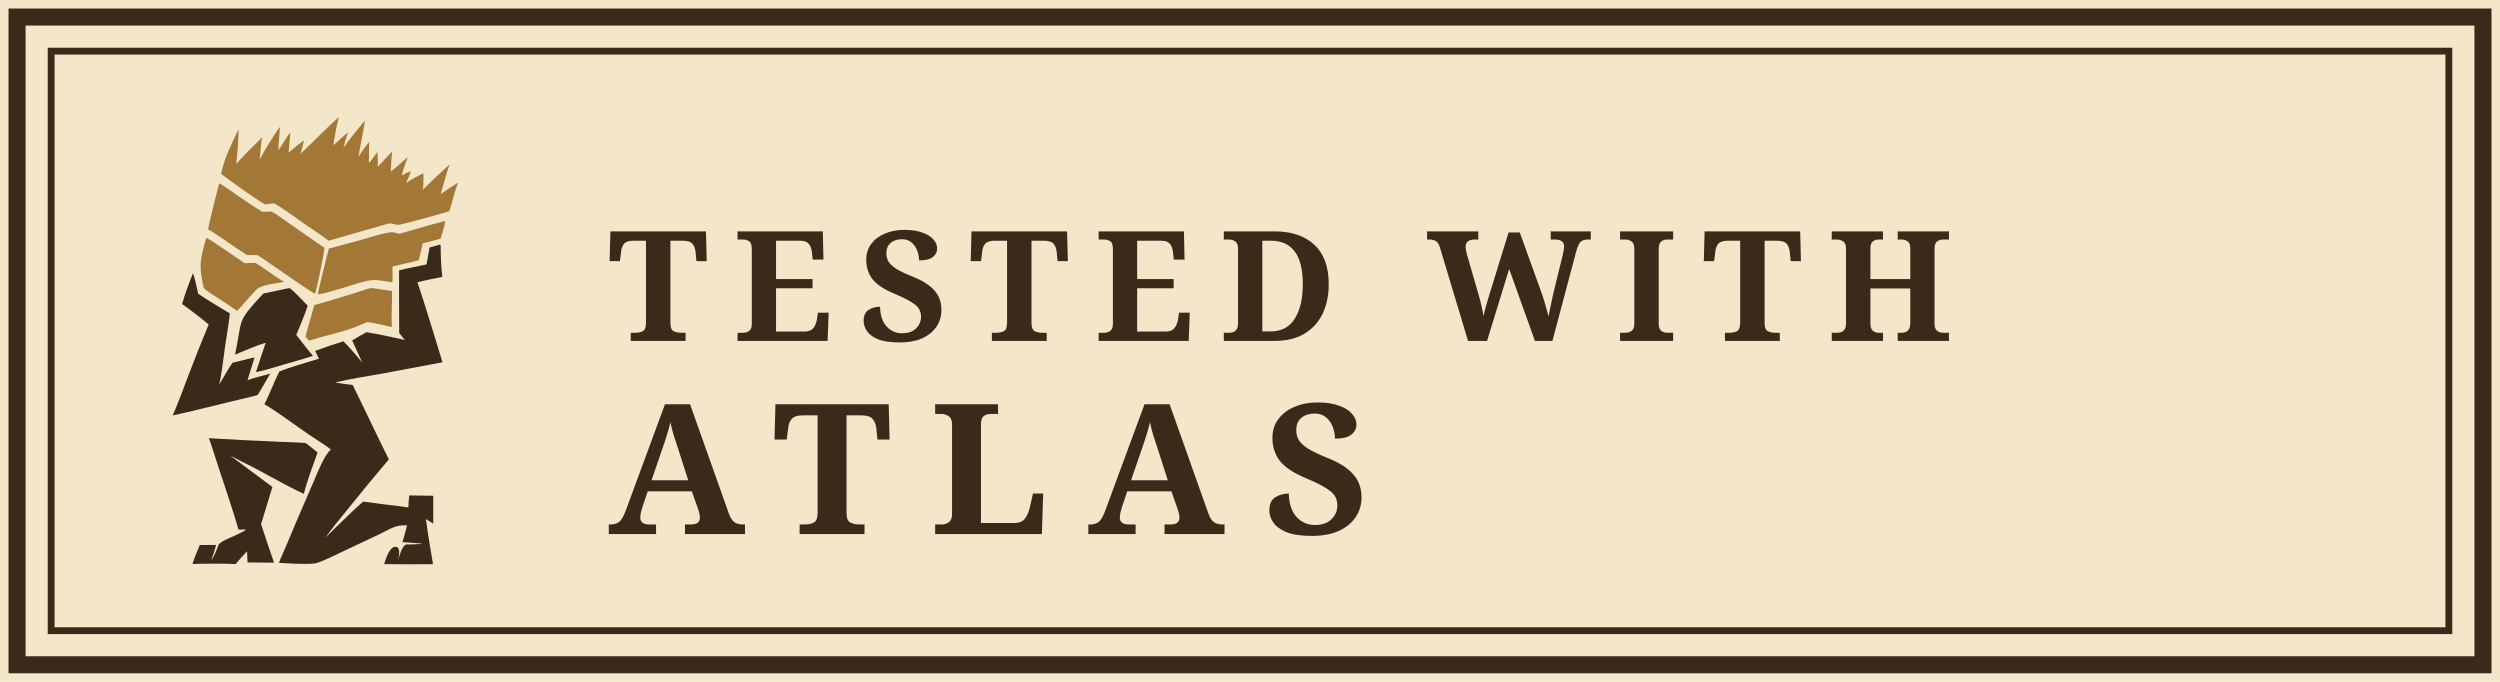
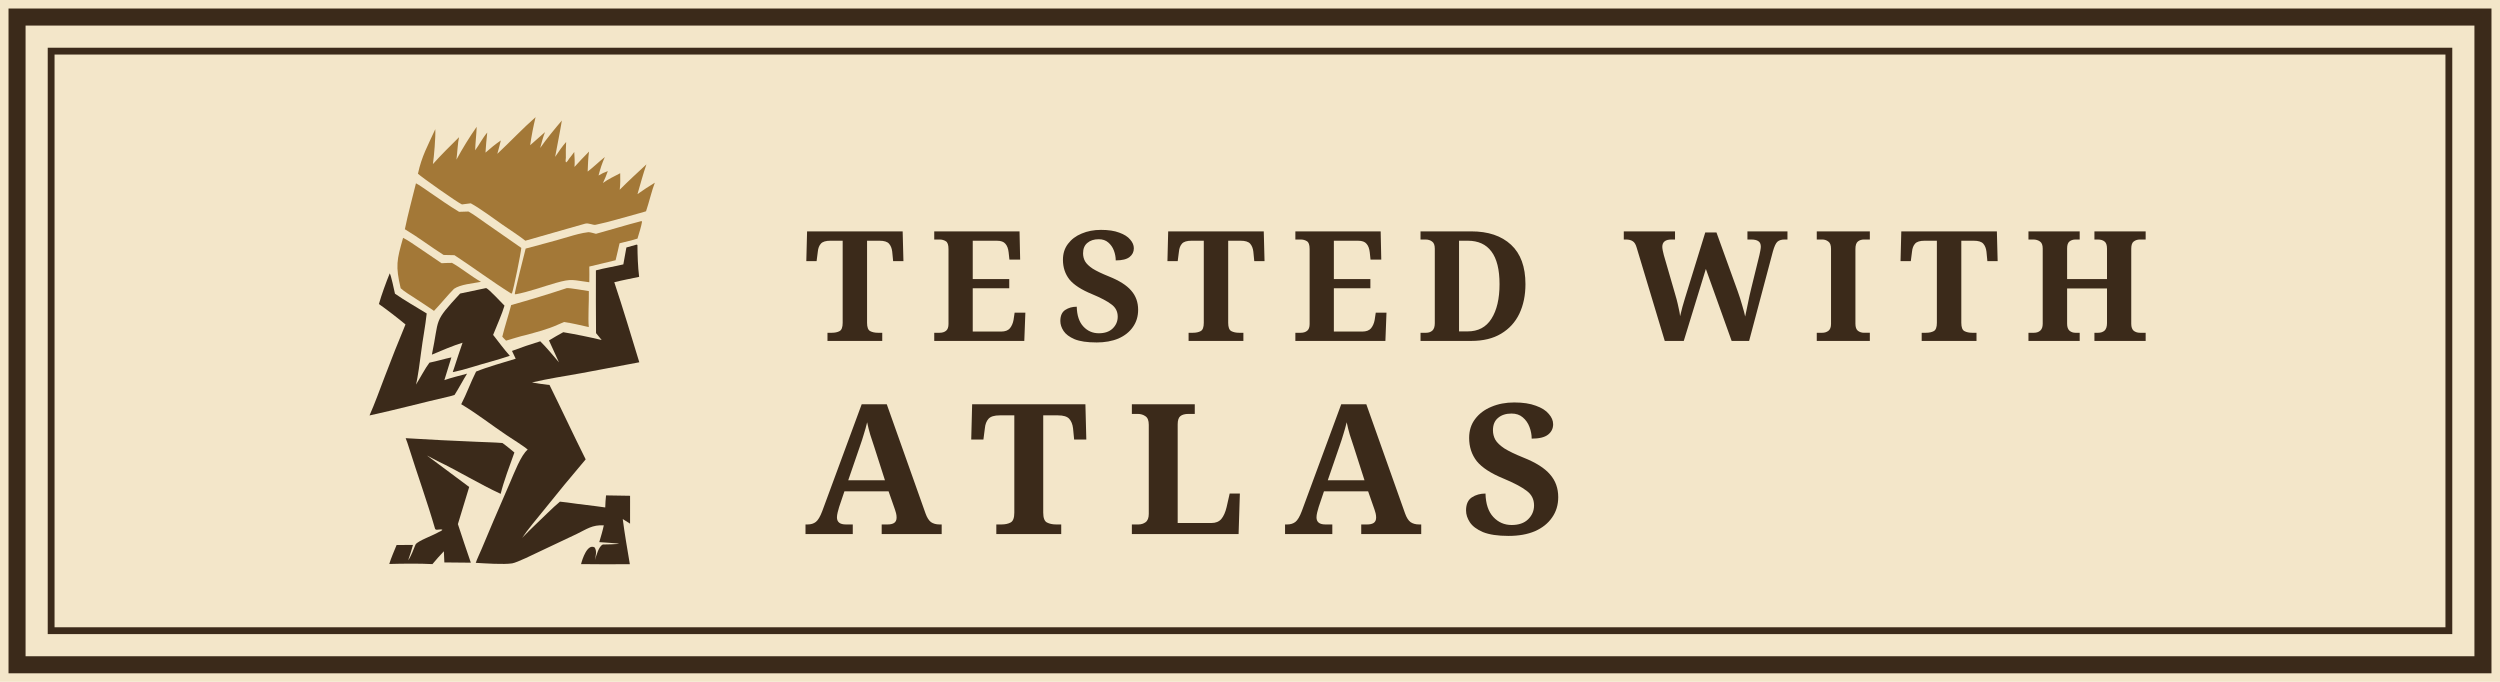
<svg xmlns="http://www.w3.org/2000/svg" width="220.00" height="60.00" viewBox="0 0 220.00 60.00" version="1.1" id="svg12">
  <defs id="defs12" />
  <rect width="220.0" height="60.0" fill="#F3E6C9" id="rect1" />
  <rect x="1.5" y="1.5" width="217.0" height="57.0" fill="none" stroke="#3B2A1A" stroke-width="1.5" id="rect2" />
  <rect x="4.5" y="4.5" width="211.0" height="51.0" fill="none" stroke="#3B2A1A" stroke-width="0.6" id="rect3" />
-   <g transform="translate(14.00,9.00) scale(0.08235) translate(-348.00,-255.00)" id="g11">
+   <g transform="translate(31.32,9.00) scale(0.08235) translate(-348.00,-255.00)" id="g11">
    <path fill="#3B2A1A" d="M647.946 407.088L648.847 407.485C648.94 418.621 649.275 430.506 650.663 441.555C641.698 443.485 633.028 445.054 624.108 447.306C633.271 474.823 642.334 504.989 650.841 532.842L589.033 544.459C571.889 547.53 552.876 550.41 536.122 554.417C542.194 555.444 548.8 556.515 554.897 557.124C567.962 583.577 580.232 609.996 593.528 636.59C578.371 654.423 563.481 672.482 548.864 690.76C542.351 698.815 530.985 712.267 525.654 720.496C534.686 710.975 544.266 702.309 553.615 693.11C557.641 689.149 561.743 685.42 566.054 681.771C568.61 681.97 571.341 682.303 573.881 682.68C587.364 684.684 600.968 685.988 614.444 687.976C614.401 684.08 614.959 679.055 615.29 675.09L640.975 675.508L640.968 705.307L633.147 700.361C635.064 715.581 638.17 733.363 640.727 748.589C623.062 748.708 606.326 748.809 588.6 748.514C589.889 743.222 595.367 726.258 603.118 730.727C605.724 734.757 604.241 739.591 603.38 744.156C604.983 739.436 607.366 729.537 611.891 727.569C613.99 727.518 628.31 727.394 629.091 726.624C621.822 725.884 615.284 725.588 608.053 725.024C609.767 719.135 611.653 713.094 612.902 707.104C600.645 706.367 594.64 711.152 584.066 716.263L544.826 734.822C538.961 737.604 520.233 746.898 514.977 747.732C506.11 749.139 485.899 747.746 476.081 747.161C477.166 743.683 480.779 736.085 482.326 732.414C486.49 722.349 490.72 712.311 495.016 702.301L512.993 660.701C516.929 651.666 524.471 631.73 531.584 626.183C528.244 622.974 513.578 613.817 508.714 610.544C492.989 599.96 476.692 587.22 460.526 577.667C466.193 566.823 470.738 554.034 476.421 542.782C488.316 537.873 506.08 532.991 518.758 529.046L514.789 520.703C524.742 516.952 534.814 513.524 544.988 510.423C551.379 516.611 559.018 525.967 564.994 532.926L554.315 509.521C559.057 506.476 564.642 503.493 569.594 500.705C583.358 503.04 597.042 505.821 610.626 509.044C608.586 506.618 606.579 504.165 604.606 501.685C604.434 479.333 604.388 456.979 604.468 434.626C612.991 432.295 624.609 430.454 633.773 428.234L637.038 410.188C640.479 409.104 644.438 408.082 647.946 407.088Z" id="path3" />
    <path fill="#A37837" d="M539.993 270.92C537.576 280.81 535.647 290.812 534.212 300.89C539.653 296.354 544.616 291.456 550.063 286.894C547.895 292.332 546.46 298.182 544.919 303.844C551.391 294.445 560.77 283.077 568.082 274.493C565.997 287.32 563.231 300.516 560.892 313.366C564.476 308.021 568.383 302.209 572.661 297.435C572.359 301.761 572.172 310.124 572.35 314.408C572.198 315.967 571.741 318.058 572.516 319.254C573.868 318.681 575.072 316.448 575.967 315.123C576.496 314.72 580.625 309.052 581.324 308.112C581.644 313.38 582.008 318.831 581.577 324.091C586.618 318.492 591.799 313.022 597.115 307.685C596.145 313.711 595.951 322.828 595.656 329.066C601.917 324.261 607.703 318.529 613.988 313.522C610.88 320.625 609.195 325.882 607.279 333.262C611.157 330.93 612.991 330.1 617.195 328.563C615.467 333.559 614.177 336.529 611.972 341.295C616.738 337.607 624.911 333.669 630.417 330.812C630.534 336.394 630.676 342.956 629.905 348.449C638.821 339.482 649.129 329.95 658.458 321.347C655.18 330.622 651.662 343.558 648.905 353.128C655.363 348.475 660.613 345.182 667.44 340.936C664.326 348.703 661.109 362.551 658.033 371.466C655.8 372.269 653.207 372.955 650.875 373.57C635.323 377.676 619.822 382.654 604.088 385.944C601.429 386.5 596.713 383.684 592.966 384.722C586.426 386.532 579.728 388.491 573.208 390.332L529.075 402.932C522.675 397.806 511.952 390.915 504.914 386.023C494.556 378.823 481.557 368.975 470.729 362.96C467.598 363.425 464.458 363.83 461.312 364.174C456.04 361.835 418.032 334.915 414.284 331.362C418.396 312.354 424.873 301.312 432.826 283.749C433.301 291.544 431.496 312.991 430.277 321.057C439.142 311.149 448.748 301.673 458.204 292.329C456.854 297.897 456.333 309.709 455.435 316.276C461.978 304.186 469.199 292.475 477.064 281.2C476.781 289.463 475.669 297.849 475.431 306.346C479.868 300.345 483.3 293.236 488.349 287.341C487.481 294.807 486.962 301.277 486.469 308.806C491.963 303.937 496.846 299.944 502.88 295.787C501.725 300.587 500.468 305.361 499.11 310.107C512.682 297.43 526.422 282.783 539.993 270.92Z" id="path4" />
    <path fill="#3B2A1A" d="M401.164 613.951C426.564 615.508 451.98 616.798 477.407 617.821C486.21 618.26 495.848 618.393 504.543 619.107C508.885 622.129 513.247 625.871 517.362 629.248C512.814 641.914 505.744 660.651 502.69 673.45C479.957 662.974 457.713 649.158 435.05 638.324C431.318 636.539 427.63 634.193 423.922 632.475L469.065 666.103L456.979 705.77C461.468 719.555 466.081 733.3 470.815 747.003C461.383 746.835 451.95 746.745 442.517 746.734L441.998 734.816C437.76 739.239 433.683 743.813 429.775 748.529C416.118 747.766 397.634 747.989 383.649 748.381C385.516 742.065 388.955 734.424 391.479 728.13C397.312 728.039 403.146 727.995 408.98 727.998C407.329 733.953 405.937 738.581 403.845 744.388C406.371 741.465 410.16 731.419 411.813 727.426C414.727 723.35 430.51 717.925 436.558 714.258C438.078 713.541 439.355 713.126 440.444 711.873C439.19 711.156 438.425 711.515 436.685 711.603C434.21 711.764 434.353 712.173 432.69 711.107C424.18 681.743 413.655 652.631 404.483 623.438C403.549 620.464 402.358 616.818 401.164 613.951Z" id="path5" />
    <path fill="#A37837" d="M412.173 341.603C414.834 342.749 424.843 349.846 427.769 351.855C437.997 358.876 447.611 365.636 458.274 372.072L468.277 371.743C472.503 373.932 483.14 381.679 487.696 384.85L524.743 410.621C524.127 417.306 516.785 453.485 514.759 459.184L513.781 459.289C493.891 446.86 473.269 431.473 453.317 418.41L441.706 418.151C427.736 409.319 414.932 399.426 400.313 390.658C403.815 373.521 408.076 358.396 412.173 341.603Z" id="path6" />
    <path fill="#3B2A1A" d="M384.152 437.83C385.526 439.581 388.938 456.006 389.741 459.55C399.459 466.365 413.309 474.339 423.655 480.676C422.321 493.545 419.33 508.739 417.717 521.845C416.744 529.753 414.097 549.751 412.181 556.713C416.374 550.084 422.183 538.965 426.567 533.266C434.526 531.643 442.112 529.3 450.034 527.62C447.433 535.694 444.926 543.799 442.514 551.932C449.019 549.553 459.829 546.911 466.789 544.993C462.176 552.448 458.202 560.181 453.39 567.763L448.375 569.216C419.864 575.724 390.935 583.537 362.543 589.667C368.15 576.993 373.671 561.767 378.613 548.764C385.76 529.866 393.216 511.086 400.977 492.432C393.743 486.342 380.323 475.998 372.583 470.603C374.965 461.842 380.665 446.189 384.152 437.83Z" id="path7" />
    <path fill="#A37837" d="M652.697 382.055L653.362 382.03L653.755 382.715C652.864 387.875 650.469 395.502 648.89 400.667C643.951 402.346 635.166 404.267 629.752 405.695C628.289 411.811 627.085 417.642 625.503 423.804C616.292 426.241 606.712 428.159 597.403 430.555C597.573 435.996 597.443 441.858 597.421 447.333C579.579 445.173 579.597 442.937 561.493 448.091C548.46 451.802 531.961 457.82 519.056 460.113C518.412 460.241 518.838 460.199 517.777 459.994C517.417 458.458 528.234 415.84 529.39 411.358C544.519 407.237 559.687 403.379 574.724 398.874C581.697 396.784 589.16 394.646 596.371 393.82C597.868 393.649 602.856 395.122 604.532 395.569C620.736 391.149 636.21 386.288 652.697 382.055Z" id="path8" />
    <path fill="#3B2A1A" d="M486.635 453.639L487.363 453.607C490.652 455.147 503.189 468.767 506.776 472.317C504.573 480.16 497.878 495.448 494.625 503.58C500.121 510.629 506.586 519.362 512.47 525.896C499.274 530.439 485.31 533.856 471.975 538.033C465.374 540.101 458.244 541.993 451.471 543.377L453.378 537.679C456.137 529.065 459.001 520.485 461.969 511.941C452.285 514.845 438.547 520.723 429.187 524.688C437.537 484.628 430.138 491.093 459.371 459.39C468.445 457.409 477.534 455.492 486.635 453.639Z" id="path9" />
    <path fill="#A37837" d="M398.414 399.869C403.295 402.243 410.499 407.297 415.096 410.407L439.513 426.979C443.281 426.725 446.911 426.688 450.686 426.631C459.951 431.732 471.242 441.027 481.691 446.9C473.249 448.542 459.691 449.544 452.766 454.388C445.83 461.382 438.721 470.385 431.444 477.905C424.755 473.314 417.998 468.823 411.175 464.432C406.88 461.643 399.383 457.081 395.816 453.714C390.259 429.742 391.584 423.86 398.414 399.869Z" id="path10" />
    <path fill="#A37837" d="M573.4 453.57C576.686 453.304 592.348 456.163 596.925 456.785C597.165 467.774 595.892 485.219 596.864 495.226C588.588 493.426 578.594 490.935 570.401 489.82C568.304 490.615 565.96 491.678 563.906 492.616C552.789 497.694 540.901 500.61 529.149 503.854C524.62 504.734 513.443 508.305 508.438 509.717C507.137 508.566 505.622 506.811 504.421 505.501C507.165 494.373 510.963 482.949 513.906 471.709C533.878 466.134 553.715 460.086 573.4 453.57Z" id="path11" />
  </g>
-   <path d="m 55.508,30 v -0.716 h 0.378 q 0.418,0 0.689,-0.148 0.27,-0.148 0.27,-0.729 v -7.223 h -1.08 q -0.608,0 -0.837,0.257 -0.23,0.257 -0.27,0.702 l -0.108,0.837 h -0.904 l 0.068,-2.619 h 8.411 l 0.068,2.619 h -0.904 l -0.081,-0.837 q -0.054,-0.446 -0.283,-0.702 -0.23,-0.257 -0.837,-0.257 h -1.093 v 7.223 q 0,0.581 0.27,0.729 0.283,0.148 0.689,0.148 h 0.378 V 30 Z m 9.395,0 v -0.716 h 0.472 q 0.351,0 0.567,-0.175 0.216,-0.175 0.216,-0.594 v -6.601 q 0,-0.553 -0.243,-0.689 -0.23,-0.148 -0.553,-0.148 h -0.459 V 20.361 h 7.506 l 0.054,2.484 h -0.945 l -0.068,-0.634 q -0.054,-0.499 -0.283,-0.756 -0.216,-0.27 -0.743,-0.27 h -2.133 v 3.375 h 3.213 v 0.81 h -3.213 v 3.807 h 2.498 q 0.526,0 0.769,-0.283 0.243,-0.297 0.324,-0.743 l 0.095,-0.634 h 0.945 L 72.828,30 Z m 14.255,0.135 q -1.202,0 -1.903,-0.283 -0.689,-0.297 -0.972,-0.729 -0.283,-0.432 -0.283,-0.877 0,-0.689 0.432,-0.972 0.432,-0.283 1.012,-0.283 0.027,1.147 0.581,1.742 0.553,0.594 1.363,0.594 0.783,0 1.215,-0.418 0.446,-0.432 0.446,-1.04 0,-0.689 -0.567,-1.093 -0.553,-0.418 -1.688,-0.891 -1.417,-0.581 -1.998,-1.296 -0.567,-0.729 -0.567,-1.728 0,-0.824 0.446,-1.404 0.446,-0.594 1.202,-0.904 0.756,-0.324 1.701,-0.324 0.972,0 1.607,0.243 0.648,0.23 0.959,0.608 0.324,0.364 0.324,0.769 0,0.472 -0.378,0.769 -0.378,0.297 -1.215,0.297 0,-0.432 -0.162,-0.864 -0.162,-0.432 -0.499,-0.716 -0.324,-0.283 -0.837,-0.283 -0.621,0 -0.999,0.324 -0.378,0.31 -0.378,0.918 0,0.378 0.175,0.702 0.189,0.324 0.675,0.648 0.499,0.31 1.404,0.675 1.391,0.553 1.984,1.256 0.608,0.689 0.608,1.688 0,0.864 -0.459,1.512 -0.446,0.648 -1.269,1.012 -0.824,0.351 -1.958,0.351 z M 87.285,30 v -0.716 h 0.378 q 0.418,0 0.689,-0.148 0.27,-0.148 0.27,-0.729 v -7.223 h -1.08 q -0.608,0 -0.837,0.257 -0.23,0.257 -0.27,0.702 l -0.108,0.837 h -0.904 l 0.068,-2.619 h 8.411 l 0.068,2.619 h -0.904 l -0.081,-0.837 q -0.054,-0.446 -0.283,-0.702 -0.23,-0.257 -0.837,-0.257 h -1.093 v 7.223 q 0,0.581 0.27,0.729 0.283,0.148 0.689,0.148 h 0.378 V 30 Z m 9.395,0 v -0.716 h 0.472 q 0.351,0 0.567,-0.175 0.216,-0.175 0.216,-0.594 v -6.601 q 0,-0.553 -0.243,-0.689 -0.23,-0.148 -0.553,-0.148 h -0.459 V 20.361 h 7.506 l 0.054,2.484 h -0.945 l -0.068,-0.634 q -0.054,-0.499 -0.283,-0.756 -0.216,-0.27 -0.743,-0.27 h -2.133 v 3.375 h 3.213 v 0.81 h -3.213 v 3.807 h 2.498 q 0.526,0 0.769,-0.283 0.243,-0.297 0.324,-0.743 l 0.095,-0.634 h 0.945 L 104.605,30 Z m 11.015,0 v -0.716 h 0.486 q 0.338,0 0.553,-0.189 0.216,-0.203 0.216,-0.648 v -6.561 q 0,-0.472 -0.243,-0.634 -0.23,-0.175 -0.581,-0.175 h -0.432 V 20.361 h 4.468 q 2.228,0 3.497,1.175 1.269,1.175 1.269,3.47 0,1.472 -0.54,2.606 -0.54,1.121 -1.607,1.755 -1.053,0.634 -2.619,0.634 z m 4.144,-0.837 q 1.391,0 2.092,-1.107 0.716,-1.121 0.716,-3.051 0,-1.931 -0.716,-2.876 -0.702,-0.945 -2.079,-0.945 h -0.769 V 29.163 Z M 126.717,21.792 q -0.121,-0.432 -0.351,-0.567 -0.216,-0.148 -0.608,-0.148 H 125.583 V 20.361 h 4.509 v 0.716 h -0.31 q -0.81,0 -0.81,0.648 0,0.108 0.041,0.324 0.041,0.216 0.095,0.405 l 0.904,3.119 q 0.108,0.338 0.216,0.756 0.108,0.405 0.189,0.81 0.095,0.392 0.121,0.689 0.095,-0.432 0.203,-0.81 0.108,-0.392 0.23,-0.783 l 1.782,-5.778 h 0.986 l 1.863,5.157 q 0.23,0.634 0.405,1.269 0.189,0.621 0.257,0.972 0.108,-0.486 0.243,-1.161 0.135,-0.689 0.297,-1.337 l 0.716,-2.916 q 0.041,-0.162 0.081,-0.392 0.041,-0.23 0.041,-0.338 0,-0.351 -0.216,-0.486 -0.203,-0.148 -0.648,-0.148 H 136.464 V 20.361 h 3.523 v 0.716 h -0.257 q -0.392,0 -0.621,0.189 -0.216,0.189 -0.405,0.864 L 136.613,30 h -1.539 l -2.268,-6.332 -1.944,6.332 h -1.674 z M 142.565,30 v -0.716 h 0.486 q 0.297,0 0.526,-0.162 0.243,-0.175 0.243,-0.621 V 21.9 q 0,-0.486 -0.243,-0.648 -0.23,-0.175 -0.526,-0.175 h -0.486 V 20.361 h 4.671 v 0.716 h -0.513 q -0.324,0 -0.54,0.175 -0.216,0.175 -0.216,0.661 v 6.574 q 0,0.446 0.216,0.621 0.23,0.175 0.54,0.175 h 0.513 V 30 Z m 9.233,0 v -0.716 h 0.378 q 0.418,0 0.689,-0.148 0.27,-0.148 0.27,-0.729 v -7.223 h -1.08 q -0.608,0 -0.837,0.257 -0.23,0.257 -0.27,0.702 l -0.108,0.837 h -0.904 l 0.068,-2.619 h 8.411 l 0.068,2.619 h -0.904 l -0.081,-0.837 q -0.054,-0.446 -0.283,-0.702 -0.23,-0.257 -0.837,-0.257 h -1.093 v 7.223 q 0,0.581 0.27,0.729 0.283,0.148 0.689,0.148 h 0.378 V 30 Z m 9.396,0 v -0.716 h 0.486 q 0.338,0 0.553,-0.189 0.216,-0.189 0.216,-0.608 v -6.615 q 0,-0.459 -0.243,-0.621 -0.243,-0.175 -0.594,-0.175 h -0.418 V 20.361 h 4.509 v 0.716 h -0.364 q -0.324,0 -0.54,0.175 -0.203,0.162 -0.203,0.608 v 2.7 h 3.51 v -2.673 q 0,-0.472 -0.216,-0.634 -0.216,-0.175 -0.581,-0.175 h -0.31 V 20.361 h 4.509 v 0.716 h -0.499 q -0.324,0 -0.553,0.175 -0.216,0.162 -0.216,0.634 v 6.615 q 0,0.418 0.216,0.608 0.23,0.175 0.553,0.175 h 0.499 V 30 h -4.509 v -0.716 h 0.324 q 0.351,0 0.567,-0.189 0.216,-0.203 0.216,-0.661 v -3.051 h -3.51 v 3.105 q 0,0.418 0.203,0.608 0.216,0.189 0.54,0.189 h 0.364 V 30 Z" id="text11" style="font-weight:700;font-size:13.5px;font-family:'Noto Serif';letter-spacing:2.2;fill:#3b2a1a" aria-label="TESTED WITH" />
-   <path d="m 53.574,47 v -0.848 h 0.192 q 0.432,0 0.72,-0.224 0.288,-0.224 0.56,-0.944 l 3.472,-9.408 h 2.208 l 3.408,9.6 q 0.192,0.544 0.48,0.768 0.304,0.208 0.752,0.208 h 0.192 V 47 h -5.28 v -0.848 h 0.528 q 0.352,0 0.56,-0.128 0.224,-0.144 0.224,-0.48 0,-0.192 -0.048,-0.384 -0.048,-0.192 -0.096,-0.32 l -0.56,-1.6 h -3.888 l -0.464,1.376 q -0.064,0.192 -0.128,0.464 -0.064,0.256 -0.064,0.448 0,0.624 0.784,0.624 h 0.608 V 47 Z m 3.76,-4.736 h 3.232 l -0.944,-2.944 q -0.176,-0.544 -0.352,-1.072 -0.16,-0.544 -0.272,-1.088 -0.128,0.544 -0.288,1.04 -0.144,0.496 -0.336,1.04 z M 70.366,47 v -0.848 h 0.448 q 0.496,0 0.816,-0.176 0.32,-0.176 0.32,-0.864 v -8.56 h -1.28 q -0.72,0 -0.992,0.304 -0.272,0.304 -0.32,0.832 l -0.128,0.992 h -1.072 l 0.08,-3.104 h 9.968 l 0.08,3.104 h -1.072 l -0.096,-0.992 q -0.064,-0.528 -0.336,-0.832 -0.272,-0.304 -0.992,-0.304 h -1.296 v 8.56 q 0,0.688 0.32,0.864 0.336,0.176 0.816,0.176 h 0.448 V 47 Z m 11.928,0 v -0.848 h 0.576 q 0.352,0 0.624,-0.192 0.288,-0.208 0.288,-0.736 v -7.84 q 0,-0.56 -0.288,-0.752 -0.288,-0.208 -0.688,-0.208 h -0.512 v -0.848 h 5.536 v 0.848 h -0.544 q -0.48,0 -0.72,0.192 -0.24,0.192 -0.24,0.72 v 8.688 h 2.976 q 0.56,0 0.864,-0.352 0.304,-0.368 0.464,-1.04 l 0.272,-1.2 h 0.896 l -0.112,3.568 z m 13.48,0 v -0.848 h 0.192 q 0.432,0 0.72,-0.224 0.288,-0.224 0.56,-0.944 L 100.718,35.576 h 2.208 l 3.408,9.6 q 0.192,0.544 0.48,0.768 0.304,0.208 0.752,0.208 h 0.192 V 47 h -5.28 v -0.848 h 0.528 q 0.352,0 0.56,-0.128 0.224,-0.144 0.224,-0.48 0,-0.192 -0.048,-0.384 -0.048,-0.192 -0.096,-0.32 l -0.56,-1.6 h -3.888 l -0.464,1.376 q -0.064,0.192 -0.128,0.464 -0.064,0.256 -0.064,0.448 0,0.624 0.784,0.624 h 0.608 V 47 Z m 3.76,-4.736 H 102.766 l -0.944,-2.944 q -0.176,-0.544 -0.352,-1.072 -0.16,-0.544 -0.272,-1.088 -0.128,0.544 -0.288,1.04 -0.144,0.496 -0.336,1.04 z M 115.446,47.16 q -1.424,0 -2.256,-0.336 -0.816,-0.352 -1.152,-0.864 -0.336,-0.512 -0.336,-1.04 0,-0.816 0.512,-1.152 0.512,-0.336 1.2,-0.336 0.032,1.36 0.688,2.064 0.656,0.704 1.616,0.704 0.928,0 1.44,-0.496 0.528,-0.512 0.528,-1.232 0,-0.816 -0.672,-1.296 -0.656,-0.496 -2,-1.056 -1.68,-0.688 -2.368,-1.536 -0.672,-0.864 -0.672,-2.048 0,-0.976 0.528,-1.664 0.528,-0.704 1.424,-1.072 0.896,-0.384 2.016,-0.384 1.152,0 1.904,0.288 0.768,0.272 1.136,0.72 0.384,0.432 0.384,0.912 0,0.56 -0.448,0.912 -0.448,0.352 -1.44,0.352 0,-0.512 -0.192,-1.024 -0.192,-0.512 -0.592,-0.848 -0.384,-0.336 -0.992,-0.336 -0.736,0 -1.184,0.384 -0.448,0.368 -0.448,1.088 0,0.448 0.208,0.832 0.224,0.384 0.8,0.768 0.592,0.368 1.664,0.8 1.648,0.656 2.352,1.488 0.72,0.816 0.72,2 0,1.024 -0.544,1.792 -0.528,0.768 -1.504,1.2 -0.976,0.416 -2.32,0.416 z" id="text12" style="font-weight:700;font-size:16px;font-family:'Noto Serif';letter-spacing:3.4;fill:#3b2a1a" aria-label="ATLAS" />
+   <path d="m 72.818,30 v -0.716 h 0.378 q 0.418,0 0.689,-0.148 0.27,-0.148 0.27,-0.729 v -7.223 h -1.08 q -0.608,0 -0.837,0.257 -0.23,0.257 -0.27,0.702 l -0.108,0.837 H 70.955 l 0.068,-2.619 h 8.411 l 0.068,2.619 H 78.596 L 78.515,22.143 Q 78.461,21.698 78.231,21.441 78.002,21.184 77.394,21.184 H 76.301 v 7.223 q 0,0.581 0.27,0.729 0.283,0.148 0.689,0.148 h 0.378 V 30 Z m 9.395,0 v -0.716 h 0.472 q 0.351,0 0.567,-0.175 0.216,-0.175 0.216,-0.594 v -6.601 q 0,-0.553 -0.243,-0.689 -0.23,-0.148 -0.553,-0.148 h -0.459 V 20.361 h 7.506 l 0.054,2.484 h -0.945 l -0.068,-0.634 q -0.054,-0.499 -0.283,-0.756 -0.216,-0.27 -0.743,-0.27 h -2.133 v 3.375 h 3.213 v 0.81 h -3.213 v 3.807 h 2.498 q 0.526,0 0.769,-0.283 0.243,-0.297 0.324,-0.743 l 0.095,-0.634 h 0.945 L 90.138,30 Z m 14.255,0.135 q -1.202,0 -1.903,-0.283 -0.689,-0.297 -0.972,-0.729 -0.283,-0.432 -0.283,-0.877 0,-0.689 0.432,-0.972 0.432,-0.283 1.012,-0.283 0.027,1.147 0.581,1.742 0.553,0.594 1.363,0.594 0.783,0 1.215,-0.418 0.446,-0.432 0.446,-1.04 0,-0.689 -0.567,-1.093 -0.553,-0.418 -1.688,-0.891 -1.417,-0.581 -1.998,-1.296 -0.567,-0.729 -0.567,-1.728 0,-0.824 0.446,-1.404 0.446,-0.594 1.202,-0.904 0.756,-0.324 1.701,-0.324 0.972,0 1.607,0.243 0.648,0.23 0.959,0.608 0.324,0.364 0.324,0.769 0,0.472 -0.378,0.769 -0.378,0.297 -1.215,0.297 0,-0.432 -0.162,-0.864 -0.162,-0.432 -0.499,-0.716 -0.324,-0.283 -0.837,-0.283 -0.621,0 -0.999,0.324 -0.378,0.31 -0.378,0.918 0,0.378 0.175,0.702 0.189,0.324 0.675,0.648 0.499,0.31 1.404,0.675 1.391,0.553 1.984,1.256 0.608,0.689 0.608,1.688 0,0.864 -0.459,1.512 -0.446,0.648 -1.269,1.012 -0.824,0.351 -1.958,0.351 z M 104.596,30 v -0.716 h 0.378 q 0.418,0 0.689,-0.148 0.27,-0.148 0.27,-0.729 v -7.223 h -1.08 q -0.608,0 -0.837,0.257 -0.23,0.257 -0.27,0.702 l -0.108,0.837 h -0.904 L 102.8,20.361 h 8.411 l 0.068,2.619 h -0.904 l -0.081,-0.837 q -0.054,-0.446 -0.283,-0.702 -0.23,-0.257 -0.837,-0.257 h -1.093 v 7.223 q 0,0.581 0.27,0.729 0.283,0.148 0.689,0.148 h 0.378 V 30 Z m 9.396,0 v -0.716 h 0.472 q 0.351,0 0.567,-0.175 0.216,-0.175 0.216,-0.594 v -6.601 q 0,-0.553 -0.243,-0.689 -0.23,-0.148 -0.553,-0.148 h -0.459 V 20.361 h 7.506 l 0.054,2.484 h -0.945 l -0.068,-0.634 q -0.054,-0.499 -0.283,-0.756 -0.216,-0.27 -0.743,-0.27 h -2.133 v 3.375 h 3.213 v 0.81 h -3.213 v 3.807 h 2.498 q 0.526,0 0.769,-0.283 0.243,-0.297 0.324,-0.743 l 0.095,-0.634 h 0.945 L 121.915,30 Z m 11.015,0 v -0.716 h 0.486 q 0.338,0 0.553,-0.189 0.216,-0.203 0.216,-0.648 v -6.561 q 0,-0.472 -0.243,-0.634 -0.23,-0.175 -0.581,-0.175 h -0.432 V 20.361 h 4.468 q 2.228,0 3.497,1.175 1.269,1.175 1.269,3.47 0,1.472 -0.54,2.606 -0.54,1.121 -1.607,1.755 -1.053,0.634 -2.619,0.634 z m 4.144,-0.837 q 1.391,0 2.092,-1.107 0.716,-1.121 0.716,-3.051 0,-1.931 -0.716,-2.876 -0.702,-0.945 -2.079,-0.945 h -0.769 V 29.163 Z M 144.027,21.792 q -0.121,-0.432 -0.351,-0.567 -0.216,-0.148 -0.608,-0.148 H 142.893 V 20.361 h 4.509 v 0.716 h -0.31 q -0.81,0 -0.81,0.648 0,0.108 0.041,0.324 0.041,0.216 0.095,0.405 l 0.904,3.119 q 0.108,0.338 0.216,0.756 0.108,0.405 0.189,0.81 0.095,0.392 0.121,0.689 0.095,-0.432 0.203,-0.81 0.108,-0.392 0.23,-0.783 l 1.782,-5.778 h 0.986 l 1.863,5.157 q 0.23,0.634 0.405,1.269 0.189,0.621 0.257,0.972 0.108,-0.486 0.243,-1.161 0.135,-0.689 0.297,-1.337 l 0.716,-2.916 q 0.041,-0.162 0.081,-0.392 0.041,-0.23 0.041,-0.338 0,-0.351 -0.216,-0.486 -0.203,-0.148 -0.648,-0.148 H 153.774 V 20.361 h 3.523 v 0.716 h -0.257 q -0.392,0 -0.621,0.189 -0.216,0.189 -0.405,0.864 L 153.923,30 h -1.539 l -2.268,-6.332 -1.944,6.332 h -1.674 z M 159.875,30 v -0.716 h 0.486 q 0.297,0 0.526,-0.162 0.243,-0.175 0.243,-0.621 V 21.9 q 0,-0.486 -0.243,-0.648 -0.23,-0.175 -0.526,-0.175 h -0.486 V 20.361 h 4.671 v 0.716 h -0.513 q -0.324,0 -0.54,0.175 -0.216,0.175 -0.216,0.661 v 6.574 q 0,0.446 0.216,0.621 0.23,0.175 0.54,0.175 h 0.513 V 30 Z m 9.233,0 v -0.716 h 0.378 q 0.418,0 0.689,-0.148 0.27,-0.148 0.27,-0.729 v -7.223 h -1.08 q -0.608,0 -0.837,0.257 -0.23,0.257 -0.27,0.702 l -0.108,0.837 h -0.904 l 0.068,-2.619 h 8.411 l 0.068,2.619 h -0.904 l -0.081,-0.837 q -0.054,-0.446 -0.283,-0.702 -0.23,-0.257 -0.837,-0.257 h -1.093 v 7.223 q 0,0.581 0.27,0.729 0.283,0.148 0.689,0.148 h 0.378 V 30 Z m 9.396,0 v -0.716 h 0.486 q 0.338,0 0.553,-0.189 0.216,-0.189 0.216,-0.608 v -6.615 q 0,-0.459 -0.243,-0.621 -0.243,-0.175 -0.594,-0.175 h -0.418 V 20.361 h 4.509 v 0.716 h -0.364 q -0.324,0 -0.54,0.175 -0.203,0.162 -0.203,0.608 v 2.7 h 3.51 v -2.673 q 0,-0.472 -0.216,-0.634 -0.216,-0.175 -0.581,-0.175 h -0.31 V 20.361 h 4.509 v 0.716 h -0.499 q -0.324,0 -0.553,0.175 -0.216,0.162 -0.216,0.634 v 6.615 q 0,0.418 0.216,0.608 0.23,0.175 0.553,0.175 h 0.499 V 30 h -4.509 v -0.716 h 0.324 q 0.351,0 0.567,-0.189 0.216,-0.203 0.216,-0.661 v -3.051 h -3.51 v 3.105 q 0,0.418 0.203,0.608 0.216,0.189 0.54,0.189 h 0.364 V 30 Z" id="text11" style="font-weight:700;font-size:13.5px;font-family:'Noto Serif';letter-spacing:2.2;fill:#3b2a1a" aria-label="TESTED WITH" />
+   <path d="m 70.884,47 v -0.848 h 0.192 q 0.432,0 0.72,-0.224 0.288,-0.224 0.56,-0.944 l 3.472,-9.408 h 2.208 l 3.408,9.6 q 0.192,0.544 0.48,0.768 0.304,0.208 0.752,0.208 h 0.192 V 47 h -5.28 v -0.848 h 0.528 q 0.352,0 0.56,-0.128 0.224,-0.144 0.224,-0.48 0,-0.192 -0.048,-0.384 -0.048,-0.192 -0.096,-0.32 l -0.56,-1.6 h -3.888 l -0.464,1.376 q -0.064,0.192 -0.128,0.464 -0.064,0.256 -0.064,0.448 0,0.624 0.784,0.624 h 0.608 V 47 Z m 3.76,-4.736 h 3.232 L 76.932,39.32 Q 76.756,38.776 76.58,38.248 76.42,37.704 76.308,37.16 76.18,37.704 76.02,38.2 75.876,38.696 75.684,39.24 Z M 87.676,47 v -0.848 h 0.448 q 0.496,0 0.816,-0.176 0.32,-0.176 0.32,-0.864 v -8.56 h -1.28 q -0.72,0 -0.992,0.304 -0.272,0.304 -0.32,0.832 l -0.128,0.992 h -1.072 l 0.08,-3.104 h 9.968 l 0.08,3.104 h -1.072 l -0.096,-0.992 q -0.064,-0.528 -0.336,-0.832 -0.272,-0.304 -0.992,-0.304 h -1.296 v 8.56 q 0,0.688 0.32,0.864 0.336,0.176 0.816,0.176 h 0.448 V 47 Z m 11.928,0 v -0.848 h 0.576 q 0.352,0 0.624,-0.192 0.288,-0.208 0.288,-0.736 v -7.84 q 0,-0.56 -0.288,-0.752 -0.288,-0.208 -0.688,-0.208 h -0.512 v -0.848 h 5.536 v 0.848 h -0.544 q -0.48,0 -0.72,0.192 -0.24,0.192 -0.24,0.72 v 8.688 h 2.976 q 0.56,0 0.864,-0.352 0.304,-0.368 0.464,-1.04 l 0.272,-1.2 h 0.896 l -0.112,3.568 z m 13.48,0 v -0.848 h 0.192 q 0.432,0 0.72,-0.224 0.288,-0.224 0.56,-0.944 l 3.472,-9.408 h 2.208 l 3.408,9.6 q 0.192,0.544 0.48,0.768 0.304,0.208 0.752,0.208 h 0.192 V 47 h -5.28 v -0.848 h 0.528 q 0.352,0 0.56,-0.128 0.224,-0.144 0.224,-0.48 0,-0.192 -0.048,-0.384 -0.048,-0.192 -0.096,-0.32 l -0.56,-1.6 h -3.888 l -0.464,1.376 q -0.064,0.192 -0.128,0.464 -0.064,0.256 -0.064,0.448 0,0.624 0.784,0.624 h 0.608 V 47 Z m 3.76,-4.736 h 3.232 l -0.944,-2.944 q -0.176,-0.544 -0.352,-1.072 -0.16,-0.544 -0.272,-1.088 -0.128,0.544 -0.288,1.04 -0.144,0.496 -0.336,1.04 z m 15.912,4.896 q -1.424,0 -2.256,-0.336 -0.816,-0.352 -1.152,-0.864 -0.336,-0.512 -0.336,-1.04 0,-0.816 0.512,-1.152 0.512,-0.336 1.2,-0.336 0.032,1.36 0.688,2.064 0.656,0.704 1.616,0.704 0.928,0 1.44,-0.496 0.528,-0.512 0.528,-1.232 0,-0.816 -0.672,-1.296 -0.656,-0.496 -2,-1.056 -1.68,-0.688 -2.368,-1.536 -0.672,-0.864 -0.672,-2.048 0,-0.976 0.528,-1.664 0.528,-0.704 1.424,-1.072 0.896,-0.384 2.016,-0.384 1.152,0 1.904,0.288 0.768,0.272 1.136,0.72 0.384,0.432 0.384,0.912 0,0.56 -0.448,0.912 -0.448,0.352 -1.44,0.352 0,-0.512 -0.192,-1.024 -0.192,-0.512 -0.592,-0.848 -0.384,-0.336 -0.992,-0.336 -0.736,0 -1.184,0.384 -0.448,0.368 -0.448,1.088 0,0.448 0.208,0.832 0.224,0.384 0.8,0.768 0.592,0.368 1.664,0.8 1.648,0.656 2.352,1.488 0.72,0.816 0.72,2 0,1.024 -0.544,1.792 -0.528,0.768 -1.504,1.2 -0.976,0.416 -2.32,0.416 z" id="text12" style="font-weight:700;font-size:16px;font-family:'Noto Serif';letter-spacing:3.4;fill:#3b2a1a" aria-label="ATLAS" />
</svg>
